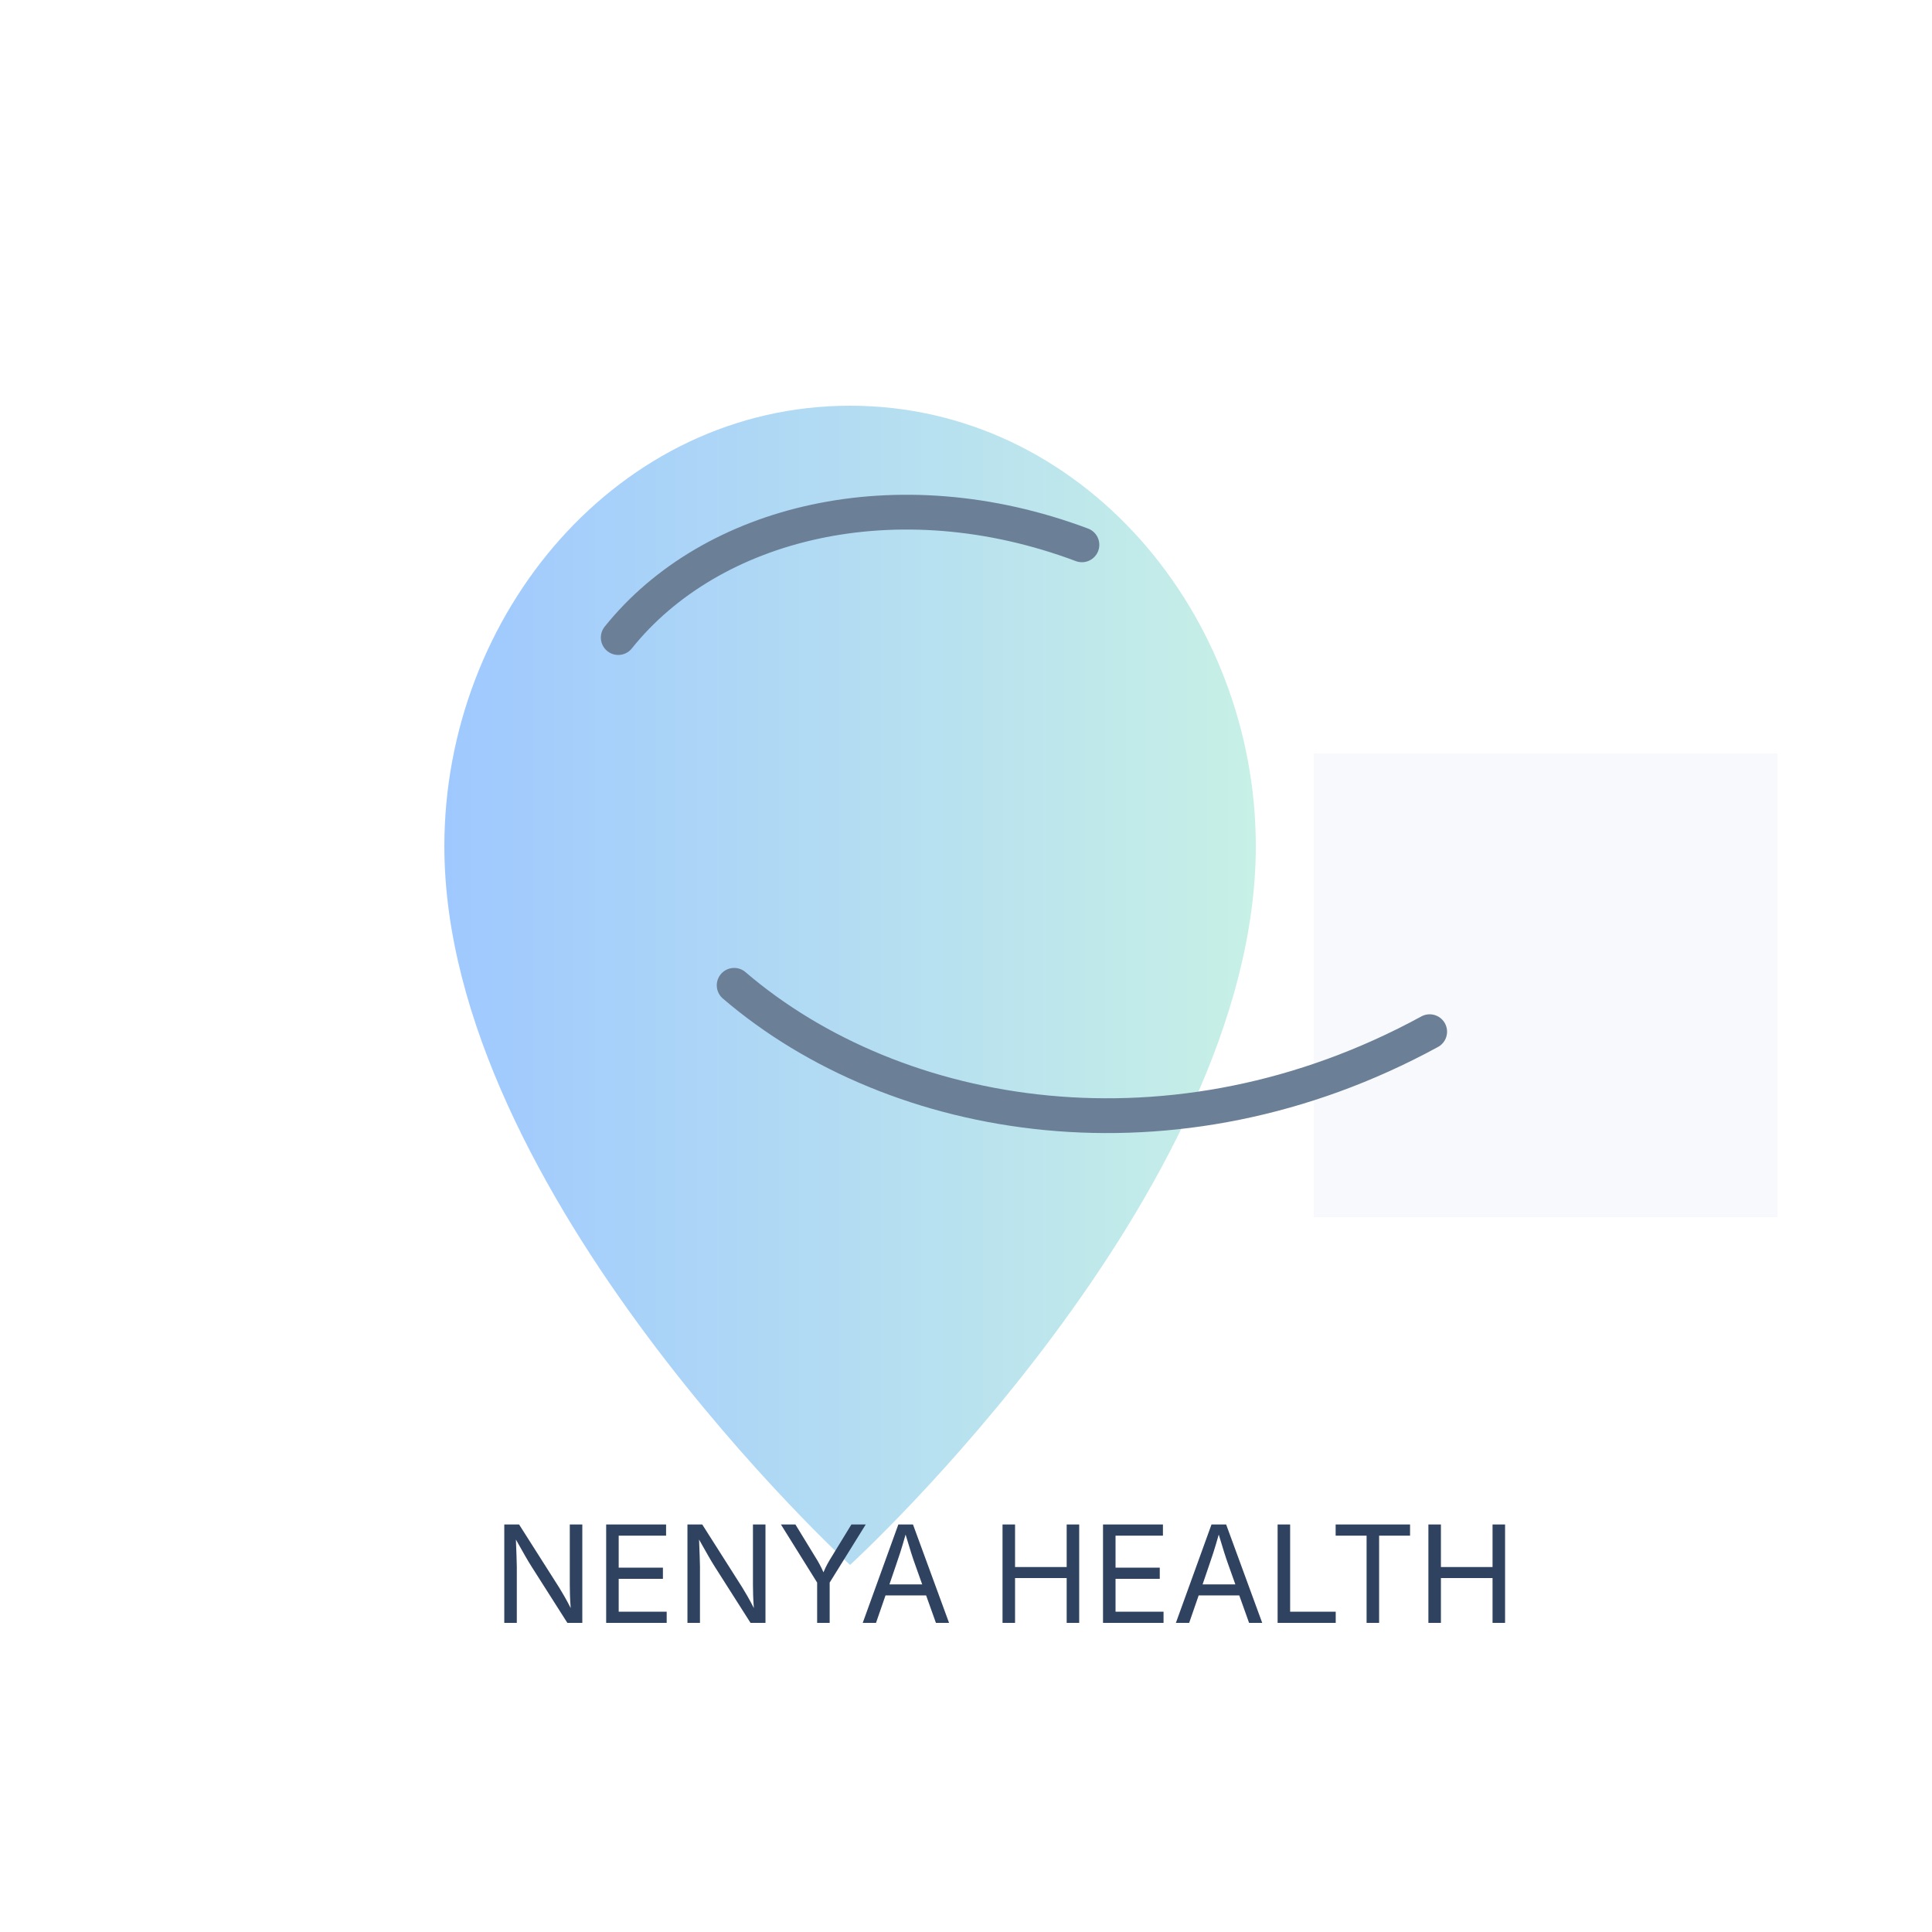
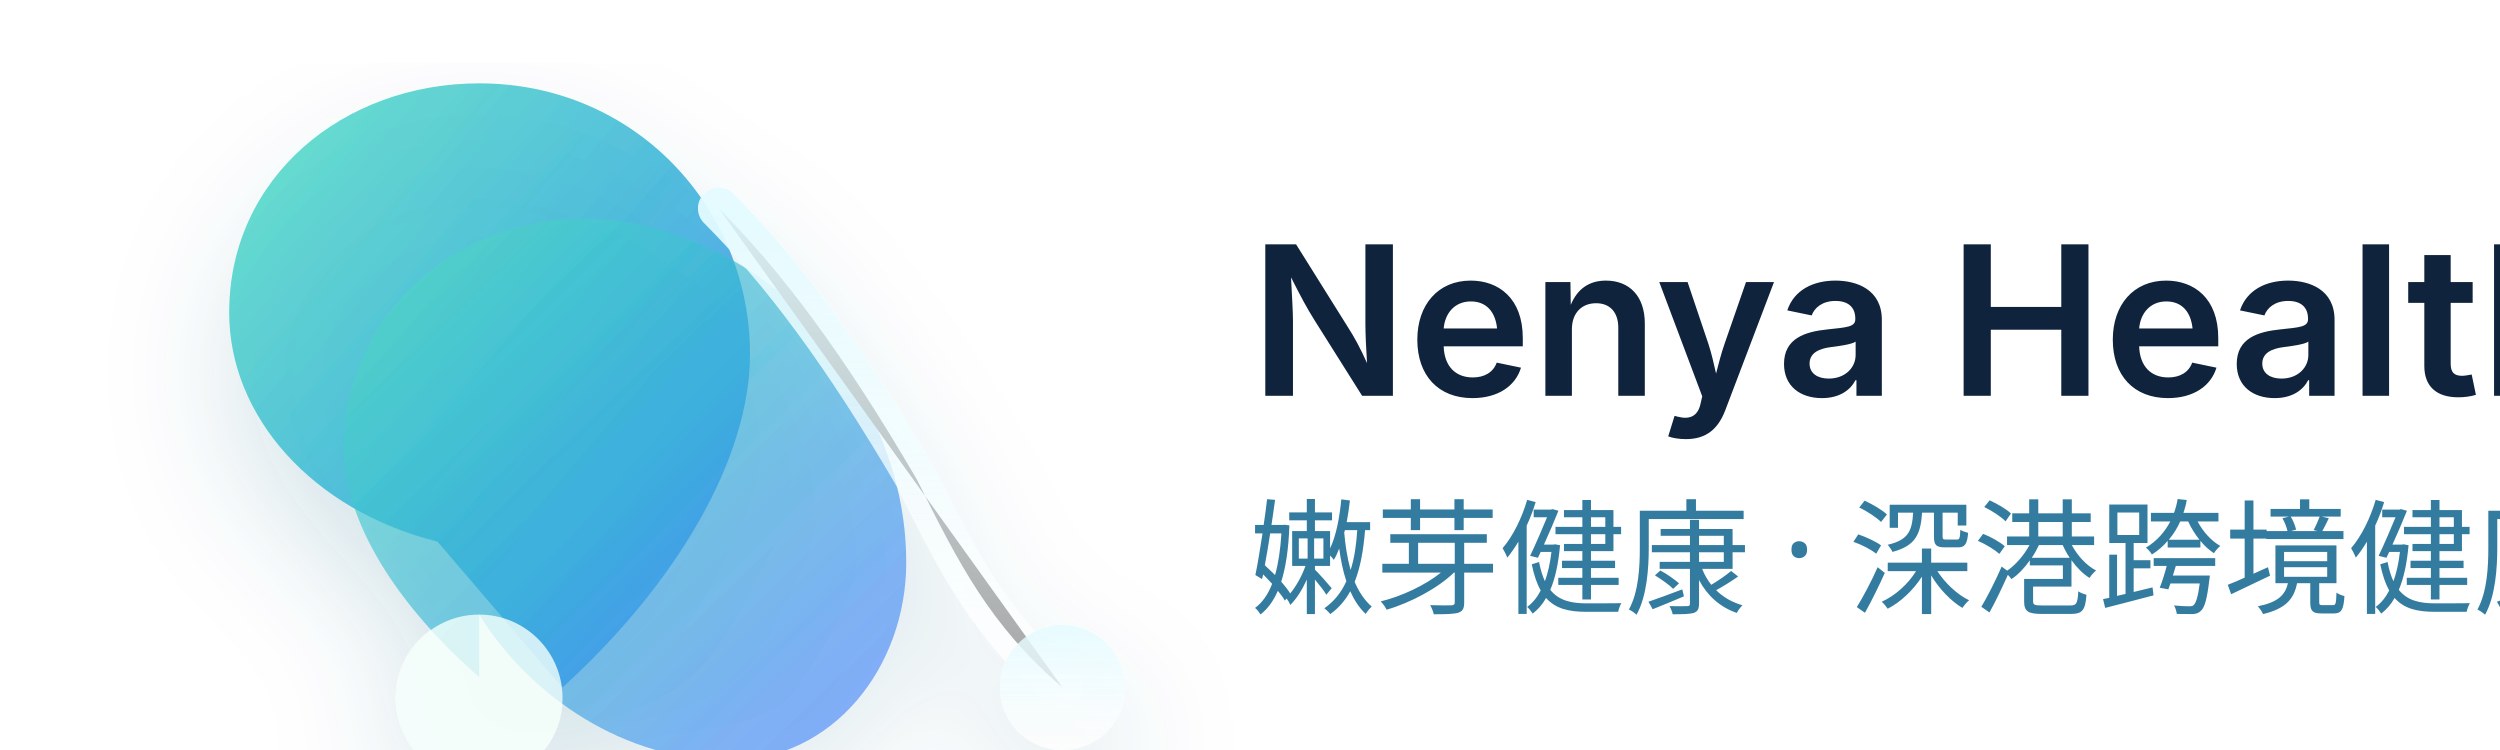
- <svg xmlns="http://www.w3.org/2000/svg" viewBox="0 0 200 200" width="200" height="200" role="img" aria-label="NENYA HEALTH">
+ <svg xmlns="http://www.w3.org/2000/svg" viewBox="0 0 240 72" width="240" height="72" role="img" aria-label="Nenya Health logo">
  <defs>
-     <linearGradient id="g" x1="0" x2="1">
-       <stop offset="0" stop-color="#9fc8ff" />
-       <stop offset="1" stop-color="#c7f0e6" />
+     <linearGradient id="nh-glow" x1="0%" y1="0%" x2="100%" y2="100%">
+       <stop offset="0%" stop-color="#55dfc3" />
+       <stop offset="50%" stop-color="#33b2d7" />
+       <stop offset="100%" stop-color="#4c7dff" />
    </linearGradient>
+     <linearGradient id="nh-stem" x1="0%" y1="0%" x2="0%" y2="100%">
+       <stop offset="0%" stop-color="#e3fbff" stop-opacity="0.95" />
+       <stop offset="100%" stop-color="#ffffff" stop-opacity="0.65" />
+     </linearGradient>
+     <filter id="nh-shadow" x="-20%" y="-20%" width="140%" height="140%">
+       <feDropShadow dx="0" dy="6" stdDeviation="6" flood-color="#155a7b" flood-opacity="0.18" />
+     </filter>
  </defs>
-   <rect width="100%" height="100%" fill="none" />
-   <g transform="translate(40,30) scale(1.2)">
-     <path d="M40 10 C60 10 75 28 75 48 C75 78 40 110 40 110 C40 110 5 78 5 48 C5 28 20 10 40 10 Z" fill="url(#g)" />
-     <path d="M80 40 L120 40 L120 80 L80 80 Z" fill="#f7f9fc" opacity="0.95" />
-     <path d="M20 30 C28 20 44 16 60 22" stroke="#6b7f97" stroke-width="3" fill="none" stroke-linecap="round" />
-     <path d="M30 60 C44 72 68 76 90 64" stroke="#6b7f97" stroke-width="3" fill="none" stroke-linecap="round" />
+   <rect width="240" height="72" rx="24" fill="rgba(255,255,255,0.0)" />
+   <g transform="translate(12,8)" filter="url(#nh-shadow)">
+     <path d="M30 44 C18 41 10 32 10 22 C10 9 21 0 34 0 C49 0 60 12 60 26 C60 36 53 48 42 58" fill="url(#nh-glow)" opacity="0.85" />
+     <path d="M34 57 C26 50 21 42 21 35 C21 23 31 13 44 13 C52 13 60 17 65 22 C71 29 75 37 75 46 C75 56 68 65 58 65 C48 65 39 59 34 51" fill="url(#nh-glow)" opacity="0.65" />
+     <path d="M57 12 C63 18 69 26 76 38 C80 46 83 52 90 58" stroke="url(#nh-stem)" stroke-width="4" stroke-linecap="round" stroke-linejoin="round" />
+     <circle cx="90" cy="58" r="6" fill="url(#nh-stem)" opacity="0.9" />
+     <circle cx="34" cy="59" r="8" fill="#f2fffb" opacity="0.8" />
  </g>
-   <text x="104" y="168" font-family="Inter, Arial, sans-serif" font-size="14" fill="#2f4360" text-anchor="middle">NENYA HEALTH</text>
+   <g transform="translate(120,24)">
+     <text x="0" y="14" font-family="Inter, 'SF Pro Display', 'PingFang SC', 'Noto Sans SC', sans-serif" font-size="20" font-weight="600" fill="#0f233d">Nenya Health</text>
+     <text x="0" y="34" font-family="'PingFang SC', 'Noto Sans SC', 'Microsoft Yahei', sans-serif" font-size="12" fill="#347c9f">嫩芽健康 · 深港跨境健康管家</text>
+   </g>
</svg>
